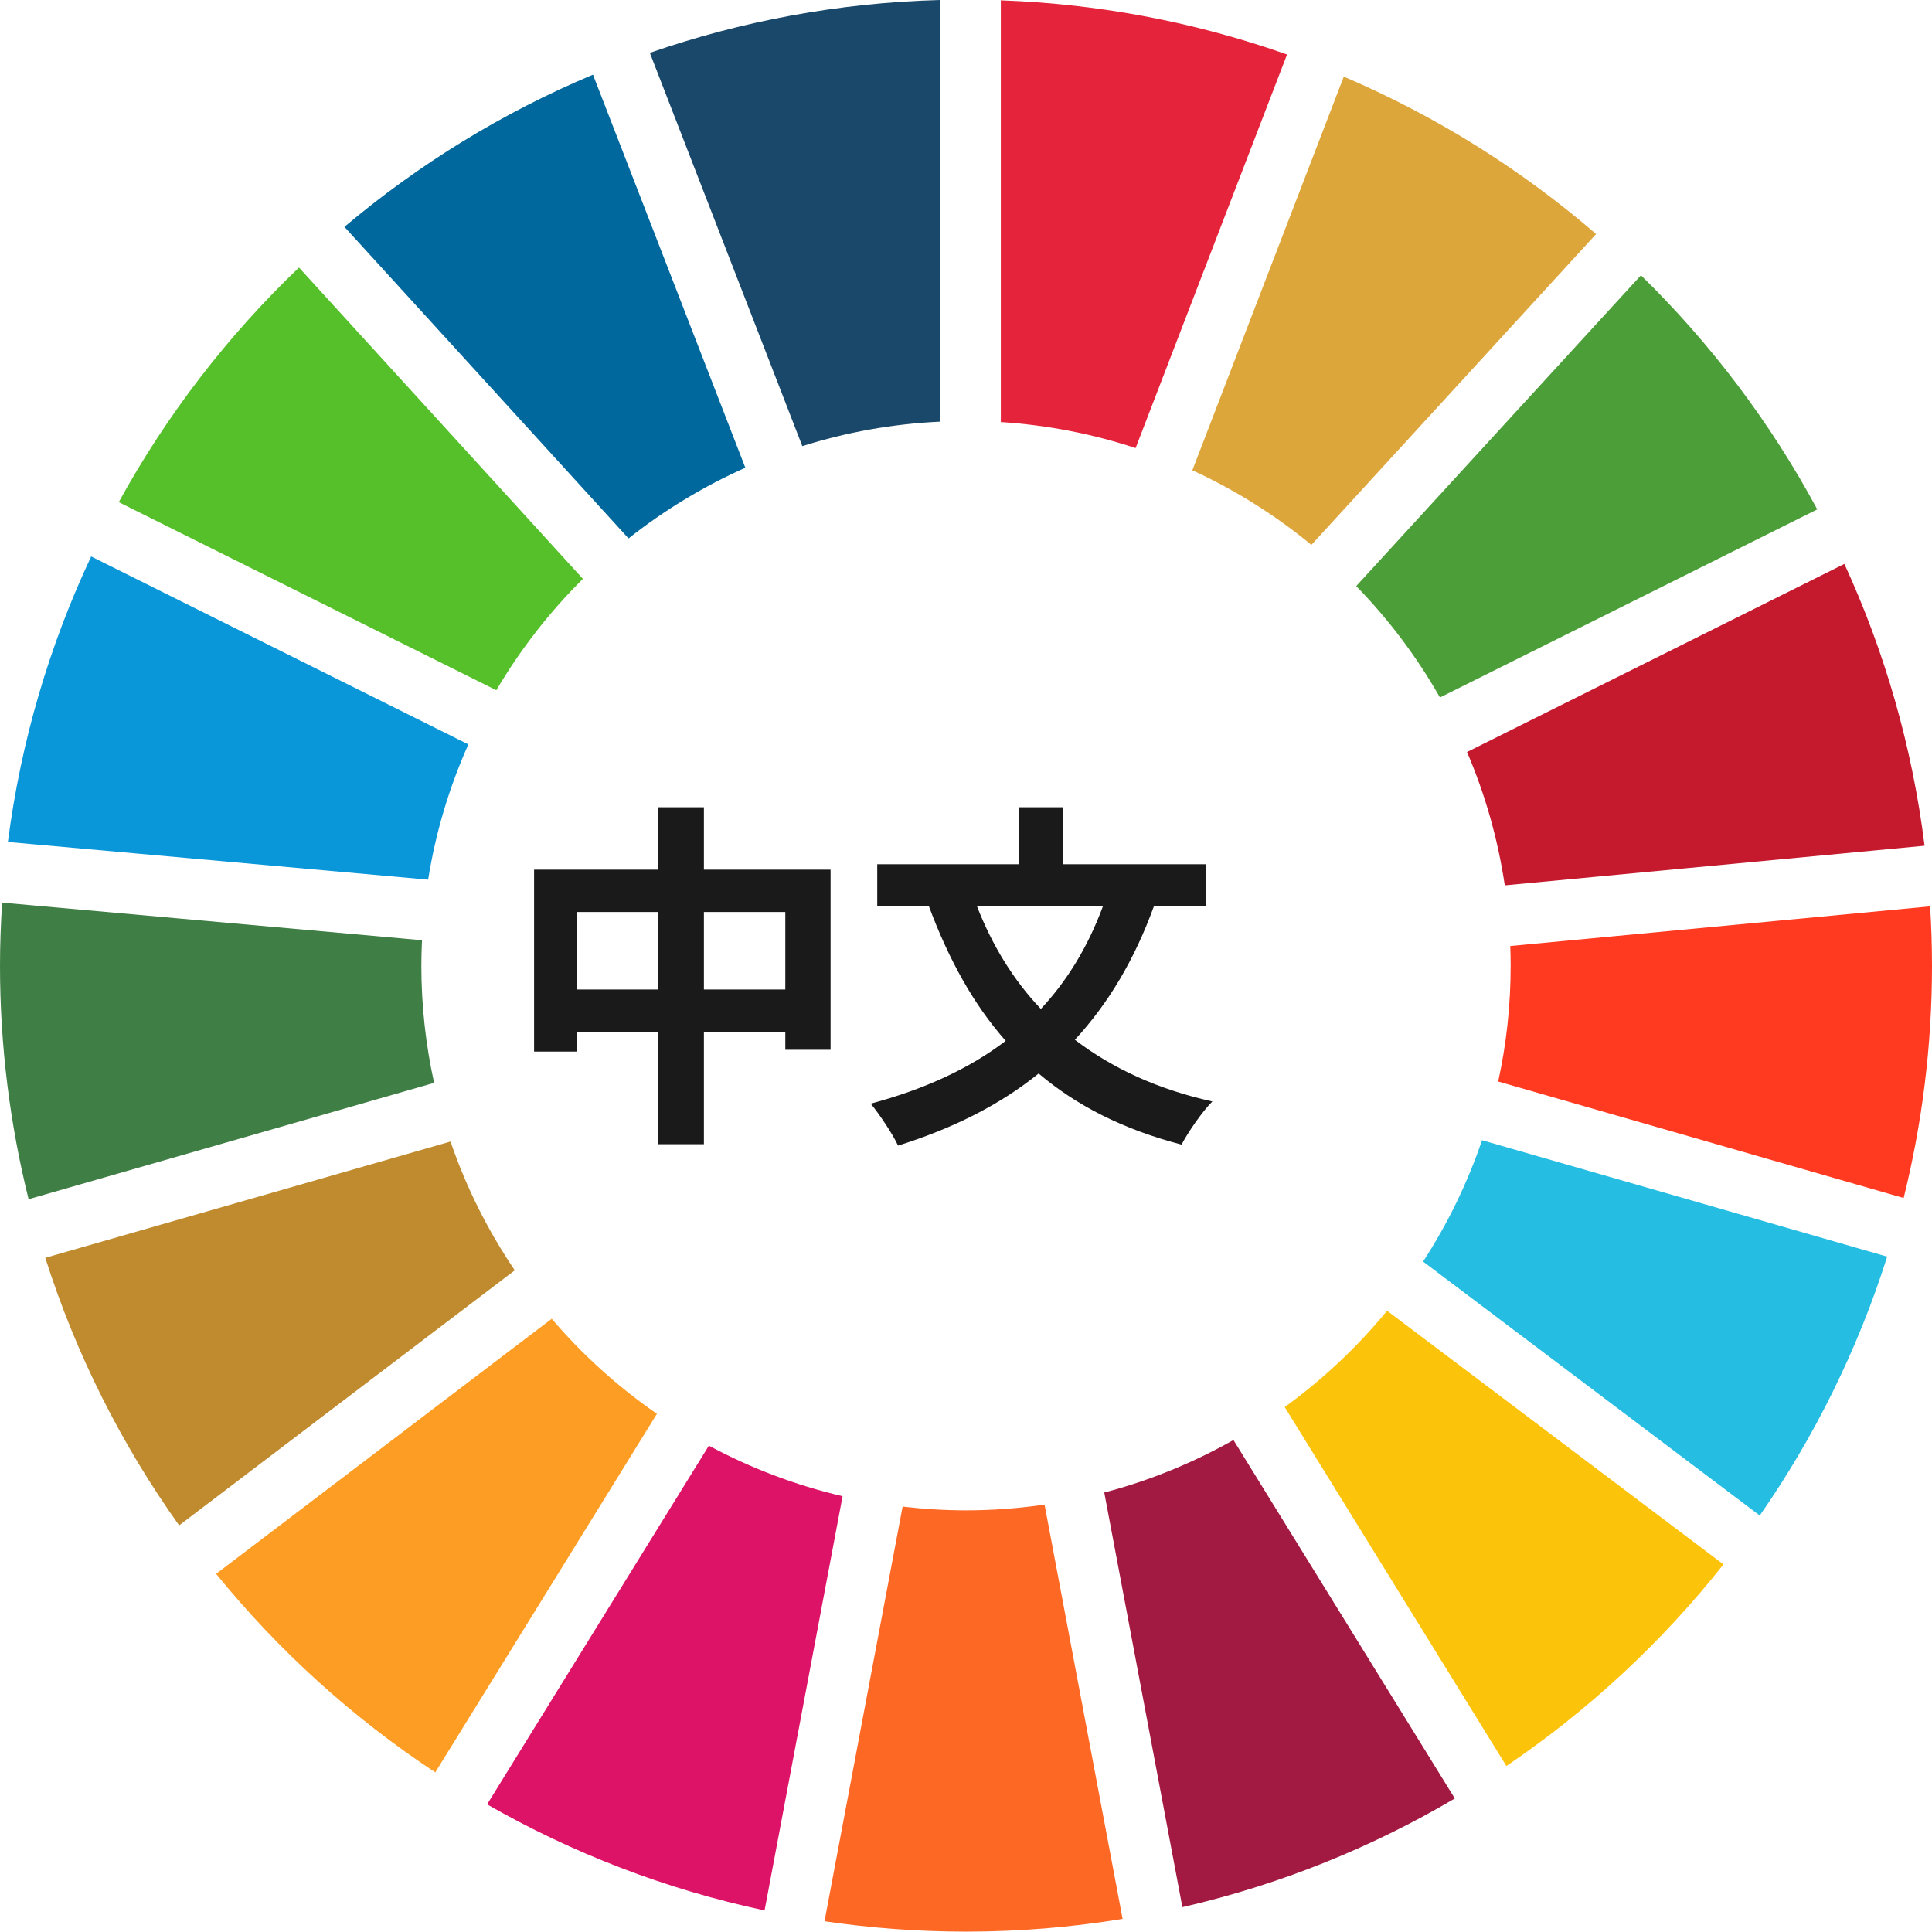
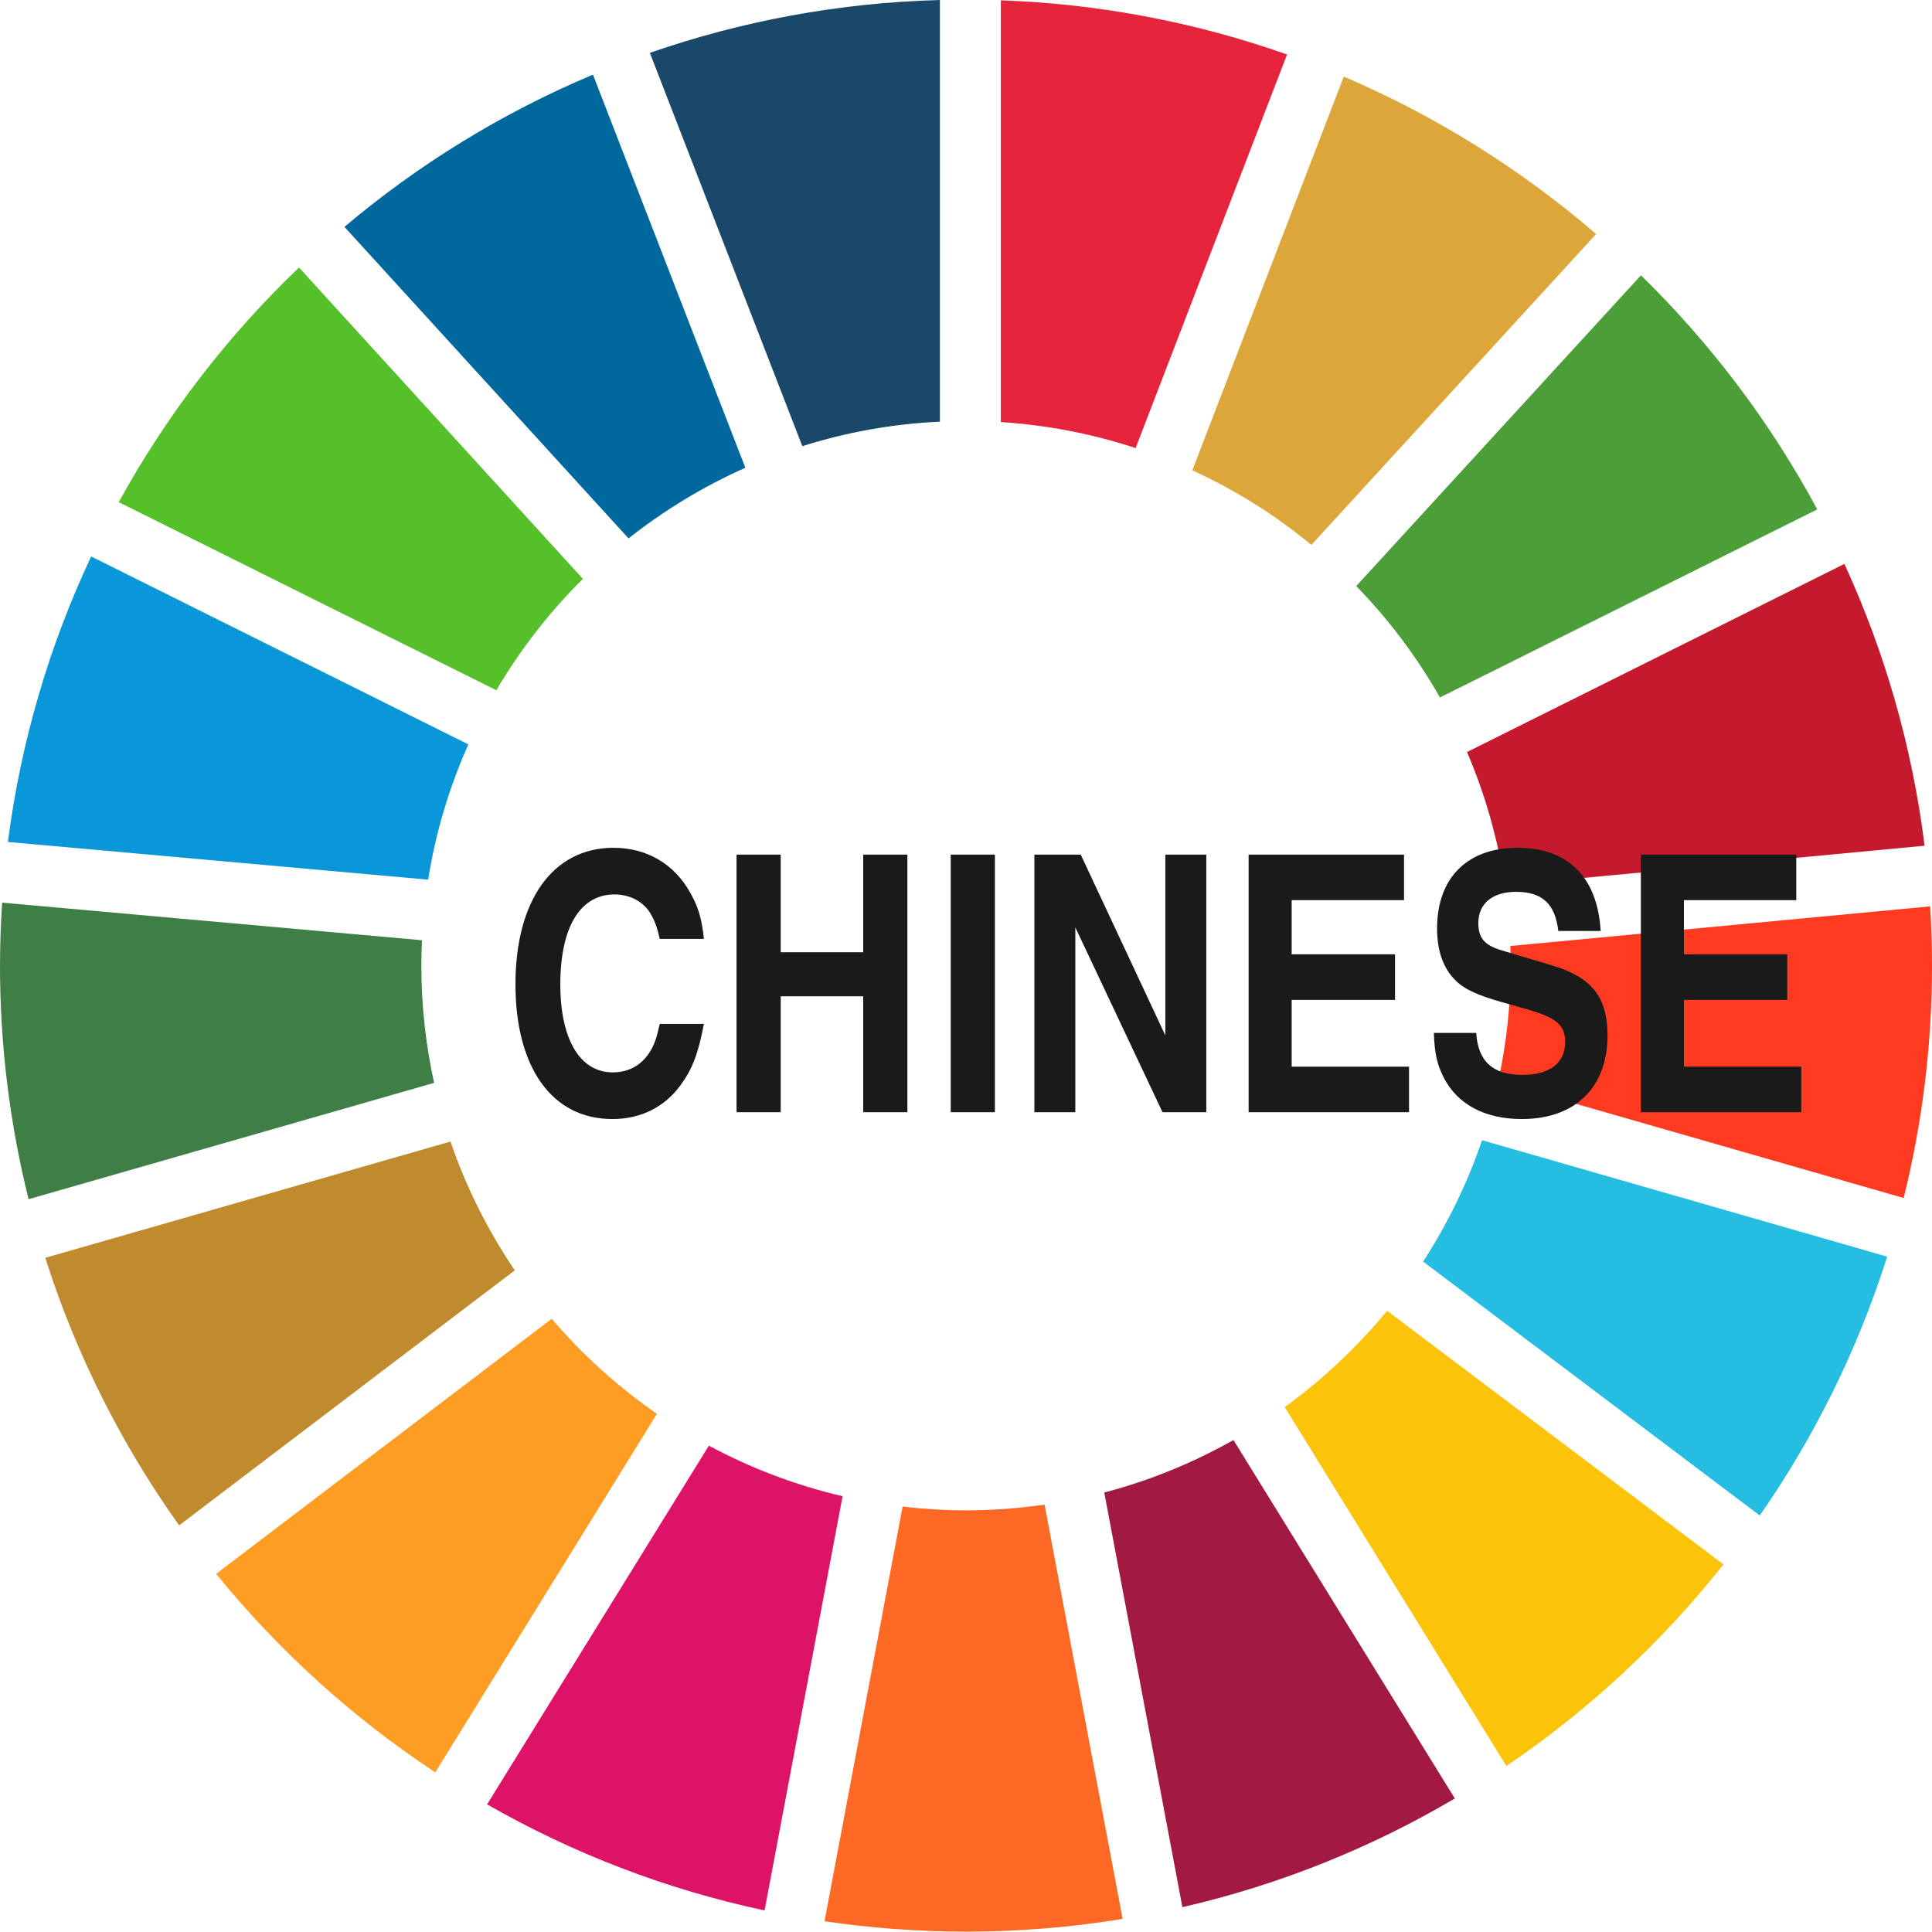
<svg xmlns="http://www.w3.org/2000/svg" width="301.479" height="301.421" viewBox="0 0 301.479 301.421" version="1.1" id="svg1081">
  <defs id="defs1001">
    <polygon id="logo-vertical-a" points="0.06,0.189 451.955,0.189 451.955,60.533 0.06,60.533 " />
    <polygon id="logo-vertical-c" points="35.633,27.94 35.633,0.271 0.794,0.271 0.794,27.94 " />
  </defs>
  <g id="g1079" style="fill:none;fill-rule:evenodd" transform="translate(-72.518,-76.247)">
    <path d="m 149.968,183.955 c 3.75,-6.371 8.298,-12.211 13.511,-17.381 l -44.304,-48.581 c -11.147,10.652 -20.652,23.001 -28.128,36.612 l 58.921,29.35" id="path1028" style="fill:#56c02b" />
    <path d="m 258.577,149.635 c 6.708,3.074 12.947,6.996 18.578,11.64 l 44.43,-48.507 C 309.883,102.677 296.614,94.351 282.21,88.202 l -23.633,61.433" id="path1030" style="fill:#dda63a" />
    <path d="m 360.325,164.242 -58.886,29.354 c 2.813,6.564 4.812,13.535 5.896,20.806 l 65.504,-6.183 c -1.932,-15.508 -6.225,-30.295 -12.514,-43.977" id="path1032" style="fill:#c5192d" />
    <path d="m 297.214,185.086 58.879,-29.35 c -7.294,-13.552 -16.596,-25.864 -27.514,-36.53 l -44.43,48.495 c 5.061,5.199 9.461,11.037 13.065,17.385" id="path1034" style="fill:#4c9f38" />
    <path d="m 138.267,226.931 c 0,-1.324 0.044,-2.648 0.101,-3.964 l -65.519,-5.866 c -0.205,3.248 -0.331,6.526 -0.331,9.83 0,12.567 1.561,24.776 4.462,36.444 l 63.279,-18.153 c -1.297,-5.896 -1.992,-12.009 -1.992,-18.291" id="path1036" style="fill:#3f7e44" />
    <path d="m 288.968,280.783 c -4.657,5.668 -10.032,10.721 -15.979,15.031 l 34.594,56.01 c 12.839,-8.699 24.269,-19.324 33.877,-31.459 l -52.492,-39.582" id="path1038" style="fill:#fcc30b" />
    <path d="m 308.25,226.931 c 0,6.204 -0.667,12.252 -1.947,18.079 l 63.271,18.179 c 2.885,-11.617 4.423,-23.763 4.423,-36.258 0,-3.103 -0.103,-6.183 -0.293,-9.251 l -65.513,6.187 c 0.036,1.025 0.059,2.041 0.059,3.064" id="path1040" style="fill:#ff3a21" />
    <path d="m 158.61,282.035 -52.368,39.801 c 9.74,11.992 21.275,22.445 34.199,30.98 l 34.587,-55.949 c -6.093,-4.213 -11.614,-9.207 -16.418,-14.832" id="path1042" style="fill:#fd9d24" />
    <path d="m 139.328,213.514 c 1.172,-7.401 3.317,-14.479 6.275,-21.108 L 86.741,163.08 c -6.504,13.842 -10.963,28.824 -12.991,44.553 l 65.578,5.881" id="path1044" style="fill:#0a97d9" />
    <path d="m 299.536,356.89 -34.543,-55.935 c -6.276,3.543 -13.036,6.324 -20.16,8.191 l 12.191,64.705 c 15.167,-3.484 29.469,-9.269 42.512,-16.961" id="path1046" style="fill:#a21942" />
    <path d="m 303.782,254.172 c -2.291,6.728 -5.389,13.078 -9.196,18.937 l 52.534,39.625 c 8.533,-12.267 15.277,-25.851 19.883,-40.394 l -63.221,-18.168" id="path1048" style="fill:#26bde2" />
    <path d="m 235.517,311.035 c -3.999,0.578 -8.092,0.893 -12.259,0.893 -3.346,0 -6.65,-0.209 -9.893,-0.586 l -12.185,64.707 c 7.212,1.058 14.579,1.619 22.078,1.619 8.319,0 16.484,-0.684 24.437,-1.985 l -12.178,-64.648" id="path1050" style="fill:#fd6925" />
    <path d="m 228.692,142.107 c 7.301,0.469 14.352,1.858 21.033,4.061 l 23.63,-61.415 C 259.296,79.788 244.298,76.849 228.692,76.3 v 65.807" id="path1052" style="fill:#e5243b" />
    <path d="m 203.998,309.724 c -7.367,-1.718 -14.368,-4.394 -20.863,-7.89 l -34.609,55.976 c 13.314,7.621 27.871,13.264 43.3,16.551 l 12.172,-64.637" id="path1054" style="fill:#dd1367" />
    <path d="m 197.716,145.865 c 6.824,-2.158 14.023,-3.472 21.471,-3.82 V 76.247 c -15.818,0.422 -31.014,3.303 -45.264,8.246 l 23.793,61.372" id="path1056" style="fill:#19486a" />
    <path d="m 152.847,274.474 c -4.174,-6.166 -7.58,-12.918 -10.027,-20.097 l -63.234,18.146 c 4.789,15.082 11.886,29.135 20.886,41.752 l 52.375,-39.801" id="path1058" style="fill:#bf8b2e" />
    <path d="m 170.599,160.266 c 5.556,-4.401 11.671,-8.11 18.226,-11.03 L 165.046,87.895 c -14.162,5.946 -27.212,13.998 -38.782,23.752 l 44.335,48.619" id="path1060" style="fill:#00689d" />
-     <text xml:space="preserve" style="font-style:normal;font-variant:normal;font-weight:bold;font-stretch:condensed;font-size:74.667px;line-height:1.25;font-family:'Arial Narrow';-inkscape-font-specification:'Arial Narrow, Bold Condensed';font-variant-ligatures:normal;font-variant-caps:normal;font-variant-numeric:normal;font-feature-settings:normal;text-align:start;letter-spacing:0px;word-spacing:0px;writing-mode:lr-tb;text-anchor:start;fill:#000000;fill-opacity:1;stroke:none" x="150.937" y="249.806" id="text1089">
-       <tspan id="tspan1087" x="150.937" y="249.806" style="font-style:normal;font-variant:normal;font-weight:bold;font-stretch:condensed;font-size:56px;font-family:'Arial Narrow';-inkscape-font-specification:'Arial Narrow, Bold Condensed';font-variant-ligatures:normal;font-variant-caps:normal;font-variant-numeric:normal;font-feature-settings:normal;text-align:start;writing-mode:lr-tb;text-anchor:start;fill:#1a1a1a;fill-opacity:1">中文</tspan>
+     <text xml:space="preserve" style="font-style:normal;font-variant:normal;font-weight:bold;font-stretch:condensed;font-size:64.667px;line-height:1.25;font-family:'Arial Narrow';-inkscape-font-specification:'Arial Narrow, Bold Condensed';font-variant-ligatures:normal;font-variant-caps:normal;font-variant-numeric:normal;font-feature-settings:normal;text-align:start;letter-spacing:0px;word-spacing:0px;writing-mode:lr-tb;text-anchor:start;fill:#000000;fill-opacity:1;stroke:none" x="150.937" y="249.806" id="text1089">
+       <tspan id="tspan1087" x="150.937" y="249.806" style="font-style:normal;font-variant:normal;font-weight:bold;font-stretch:condensed;font-size:56px;font-family:'Arial Narrow';-inkscape-font-specification:'Arial Narrow, Bold Condensed';font-variant-ligatures:normal;font-variant-caps:normal;font-variant-numeric:normal;font-feature-settings:normal;text-align:start;writing-mode:lr-tb;text-anchor:start;fill:#1a1a1a;fill-opacity:1">CHINESE</tspan>
    </text>
  </g>
</svg>
